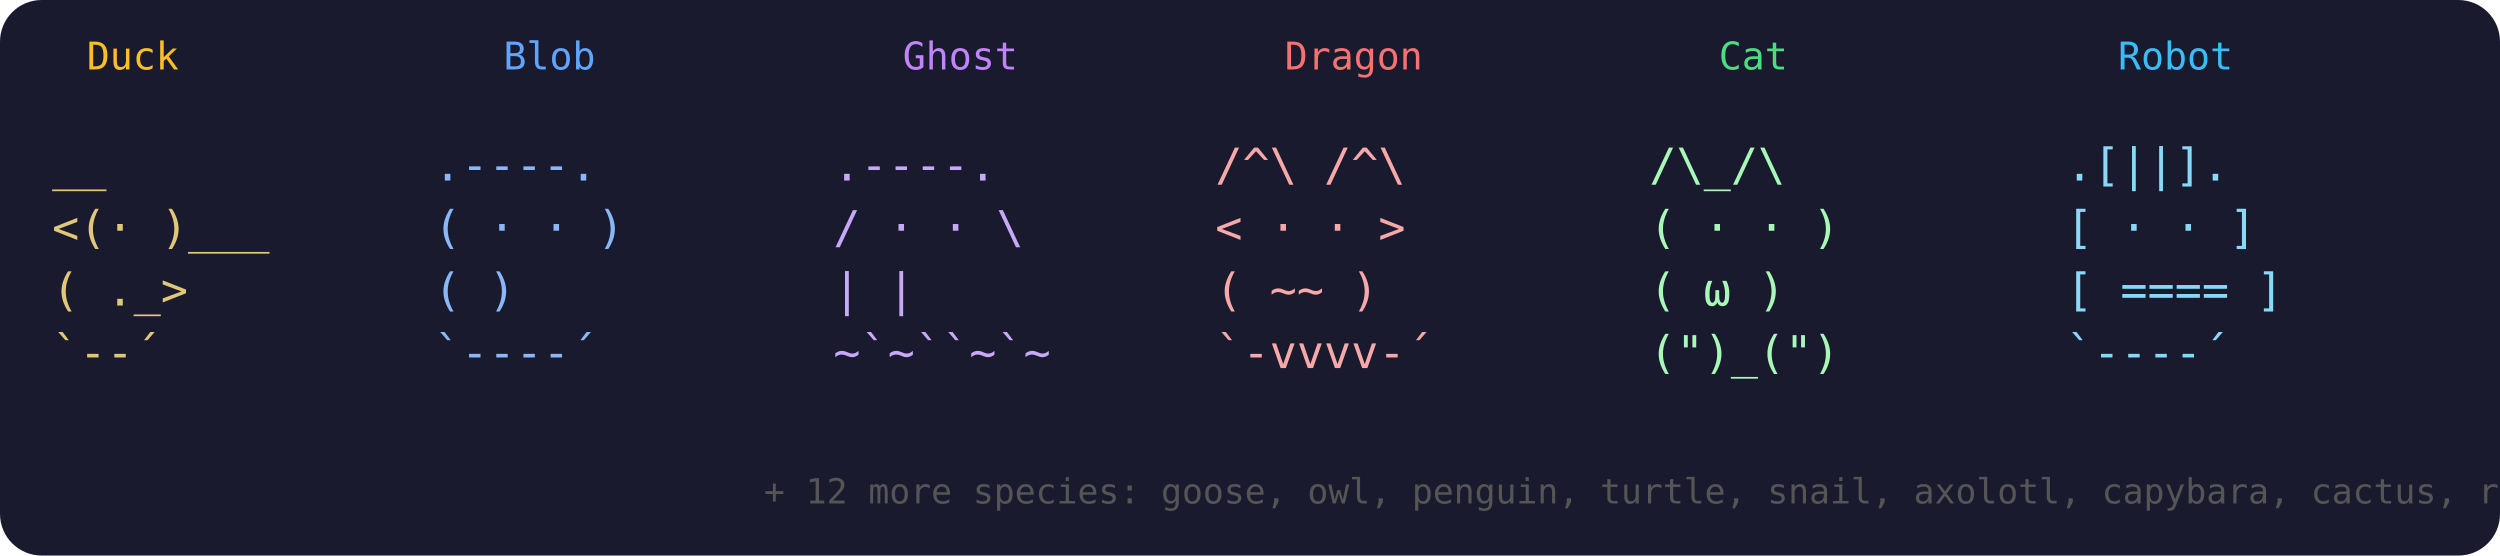
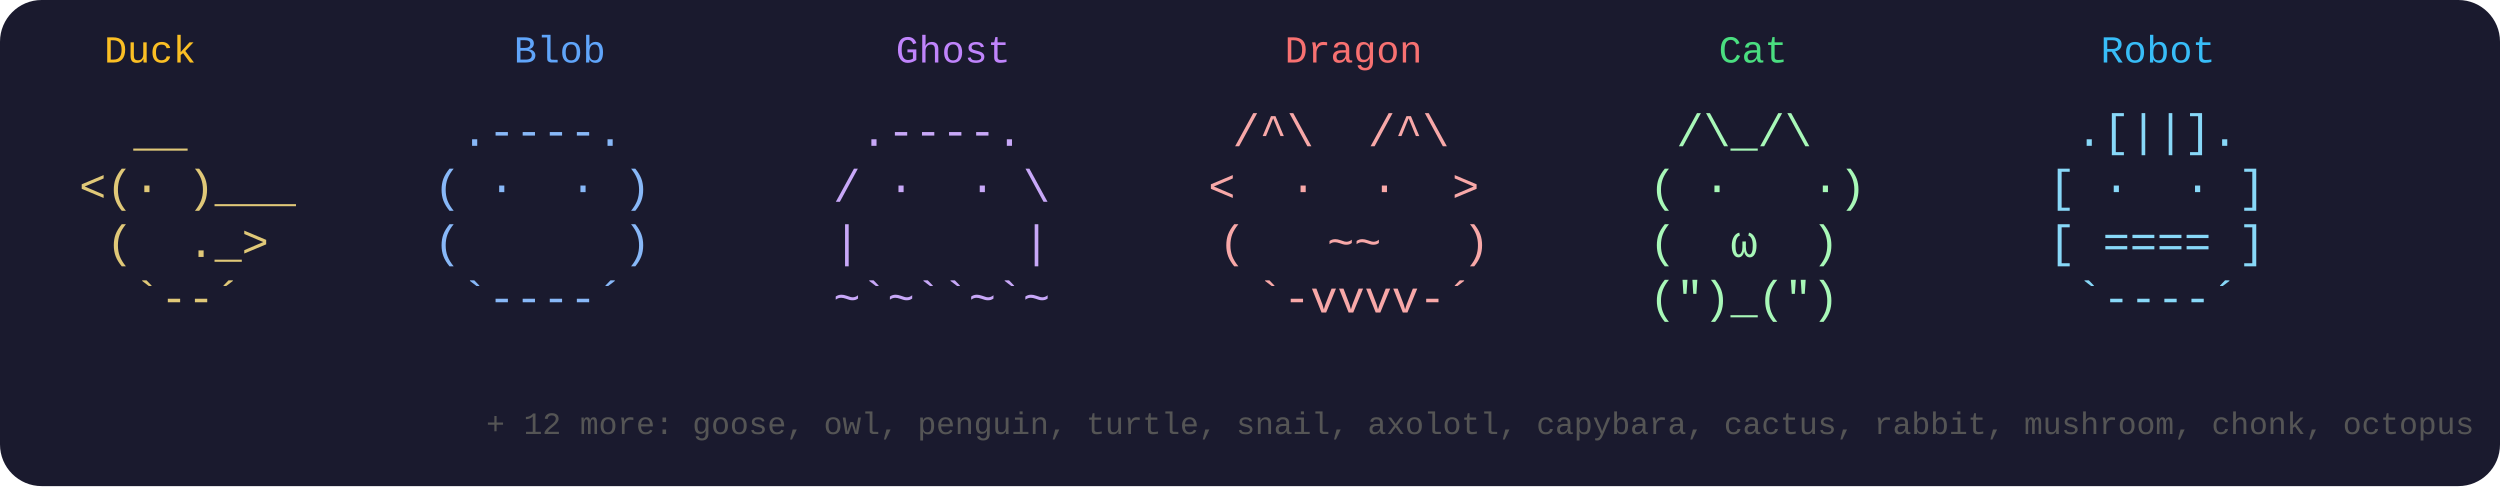
- <svg xmlns="http://www.w3.org/2000/svg" width="720" height="160" viewBox="0 0 720 160">
-   <rect width="720" height="160" rx="12" fill="#1a1a2e" />
-   <text font-family="monospace" font-size="11" fill="#FBBF24">
-     <tspan x="25" y="20">Duck</tspan>
+ <svg xmlns="http://www.w3.org/2000/svg" width="720" height="140" viewBox="0 0 720 140">
+   <rect width="720" height="140" rx="12" fill="#1a1a2e" />
+   <text font-family="'Courier New', Courier, monospace" font-size="11" fill="#FBBF24">
+     <tspan x="30" y="18">Duck</tspan>
  </text>
-   <text font-family="monospace" font-size="13" fill="#e0c878">
-     <tspan x="15" y="52">    __</tspan>
-     <tspan x="15" y="70">  &lt;(· )___</tspan>
-     <tspan x="15" y="88">   (  ._&gt;</tspan>
-     <tspan x="15" y="106">    `--´</tspan>
+   <text font-family="'Courier New', Courier, monospace" font-size="13" fill="#e0c878" xml:space="preserve">
+     <tspan x="15" y="42">   __</tspan>
+     <tspan x="15" y="58"> &lt;(· )___</tspan>
+     <tspan x="15" y="74">  (  ._&gt;</tspan>
+     <tspan x="15" y="90">   `--´</tspan>
  </text>
-   <text font-family="monospace" font-size="11" fill="#60A5FA">
-     <tspan x="145" y="20">Blob</tspan>
+   <text font-family="'Courier New', Courier, monospace" font-size="11" fill="#60A5FA">
+     <tspan x="148" y="18">Blob</tspan>
  </text>
-   <text font-family="monospace" font-size="13" fill="#88b8f8">
-     <tspan x="125" y="52">  .----.</tspan>
-     <tspan x="125" y="70"> ( ·  · )</tspan>
-     <tspan x="125" y="88"> (      )</tspan>
-     <tspan x="125" y="106">  `----´</tspan>
+   <text font-family="'Courier New', Courier, monospace" font-size="13" fill="#88b8f8" xml:space="preserve">
+     <tspan x="125" y="42"> .----.</tspan>
+     <tspan x="125" y="58">( ·  · )</tspan>
+     <tspan x="125" y="74">(      )</tspan>
+     <tspan x="125" y="90"> `----´</tspan>
  </text>
-   <text font-family="monospace" font-size="11" fill="#C084FC">
-     <tspan x="260" y="20">Ghost</tspan>
+   <text font-family="'Courier New', Courier, monospace" font-size="11" fill="#C084FC">
+     <tspan x="258" y="18">Ghost</tspan>
  </text>
-   <text font-family="monospace" font-size="13" fill="#c8a8f8">
-     <tspan x="240" y="52">  .----.</tspan>
-     <tspan x="240" y="70"> / ·  · \</tspan>
-     <tspan x="240" y="88"> |      |</tspan>
-     <tspan x="240" y="106"> ~`~``~`~</tspan>
+   <text font-family="'Courier New', Courier, monospace" font-size="13" fill="#c8a8f8" xml:space="preserve">
+     <tspan x="240" y="42"> .----.</tspan>
+     <tspan x="240" y="58">/ ·  · \</tspan>
+     <tspan x="240" y="74">|      |</tspan>
+     <tspan x="240" y="90">~`~``~`~</tspan>
  </text>
-   <text font-family="monospace" font-size="11" fill="#F87171">
-     <tspan x="370" y="20">Dragon</tspan>
+   <text font-family="'Courier New', Courier, monospace" font-size="11" fill="#F87171">
+     <tspan x="370" y="18">Dragon</tspan>
  </text>
-   <text font-family="monospace" font-size="13" fill="#f8a8a8">
-     <tspan x="350" y="52"> /^\  /^\</tspan>
-     <tspan x="350" y="70">&lt;  ·  ·  &gt;</tspan>
-     <tspan x="350" y="88">(   ~~   )</tspan>
-     <tspan x="350" y="106"> `-vvvv-´</tspan>
+   <text font-family="'Courier New', Courier, monospace" font-size="13" fill="#f8a8a8" xml:space="preserve">
+     <tspan x="355" y="42">/^\  /^\</tspan>
+     <tspan x="348" y="58">&lt;  ·  ·  &gt;</tspan>
+     <tspan x="351" y="74">(   ~~   )</tspan>
+     <tspan x="354" y="90"> `-vvvv-´</tspan>
  </text>
-   <text font-family="monospace" font-size="11" fill="#4ADE80">
-     <tspan x="495" y="20">Cat</tspan>
+   <text font-family="'Courier New', Courier, monospace" font-size="11" fill="#4ADE80">
+     <tspan x="495" y="18">Cat</tspan>
  </text>
-   <text font-family="monospace" font-size="13" fill="#a8f8b8">
-     <tspan x="475" y="52">  /\_/\</tspan>
-     <tspan x="475" y="70"> ( ·   · )</tspan>
-     <tspan x="475" y="88"> (  ω  )</tspan>
-     <tspan x="475" y="106"> (")_(")</tspan>
+   <text font-family="'Courier New', Courier, monospace" font-size="13" fill="#a8f8b8" xml:space="preserve">
+     <tspan x="475" y="42"> /\_/\</tspan>
+     <tspan x="475" y="58">( ·   ·)</tspan>
+     <tspan x="475" y="74">(  ω  )</tspan>
+     <tspan x="475" y="90">(")_(")</tspan>
  </text>
-   <text font-family="monospace" font-size="11" fill="#38BDF8">
-     <tspan x="610" y="20">Robot</tspan>
+   <text font-family="'Courier New', Courier, monospace" font-size="11" fill="#38BDF8">
+     <tspan x="605" y="18">Robot</tspan>
  </text>
-   <text font-family="monospace" font-size="13" fill="#88d8f8">
-     <tspan x="595" y="52">  .[||].</tspan>
-     <tspan x="595" y="70"> [ ·  · ]</tspan>
-     <tspan x="595" y="88"> [ ==== ]</tspan>
-     <tspan x="595" y="106">  `----´</tspan>
+   <text font-family="'Courier New', Courier, monospace" font-size="13" fill="#88d8f8" xml:space="preserve">
+     <tspan x="590" y="42"> .[||].</tspan>
+     <tspan x="590" y="58">[ ·  · ]</tspan>
+     <tspan x="590" y="74">[ ==== ]</tspan>
+     <tspan x="590" y="90"> `----´</tspan>
  </text>
-   <text font-family="monospace" font-size="10" fill="#555555">
-     <tspan x="220" y="145">+ 12 more species: goose, owl, penguin, turtle, snail, axolotl, capybara, cactus, rabbit, mushroom, chonk, octopus</tspan>
+   <text font-family="'Courier New', Courier, monospace" font-size="9" fill="#555555">
+     <tspan x="140" y="125">+ 12 more: goose, owl, penguin, turtle, snail, axolotl, capybara, cactus, rabbit, mushroom, chonk, octopus</tspan>
  </text>
</svg>
